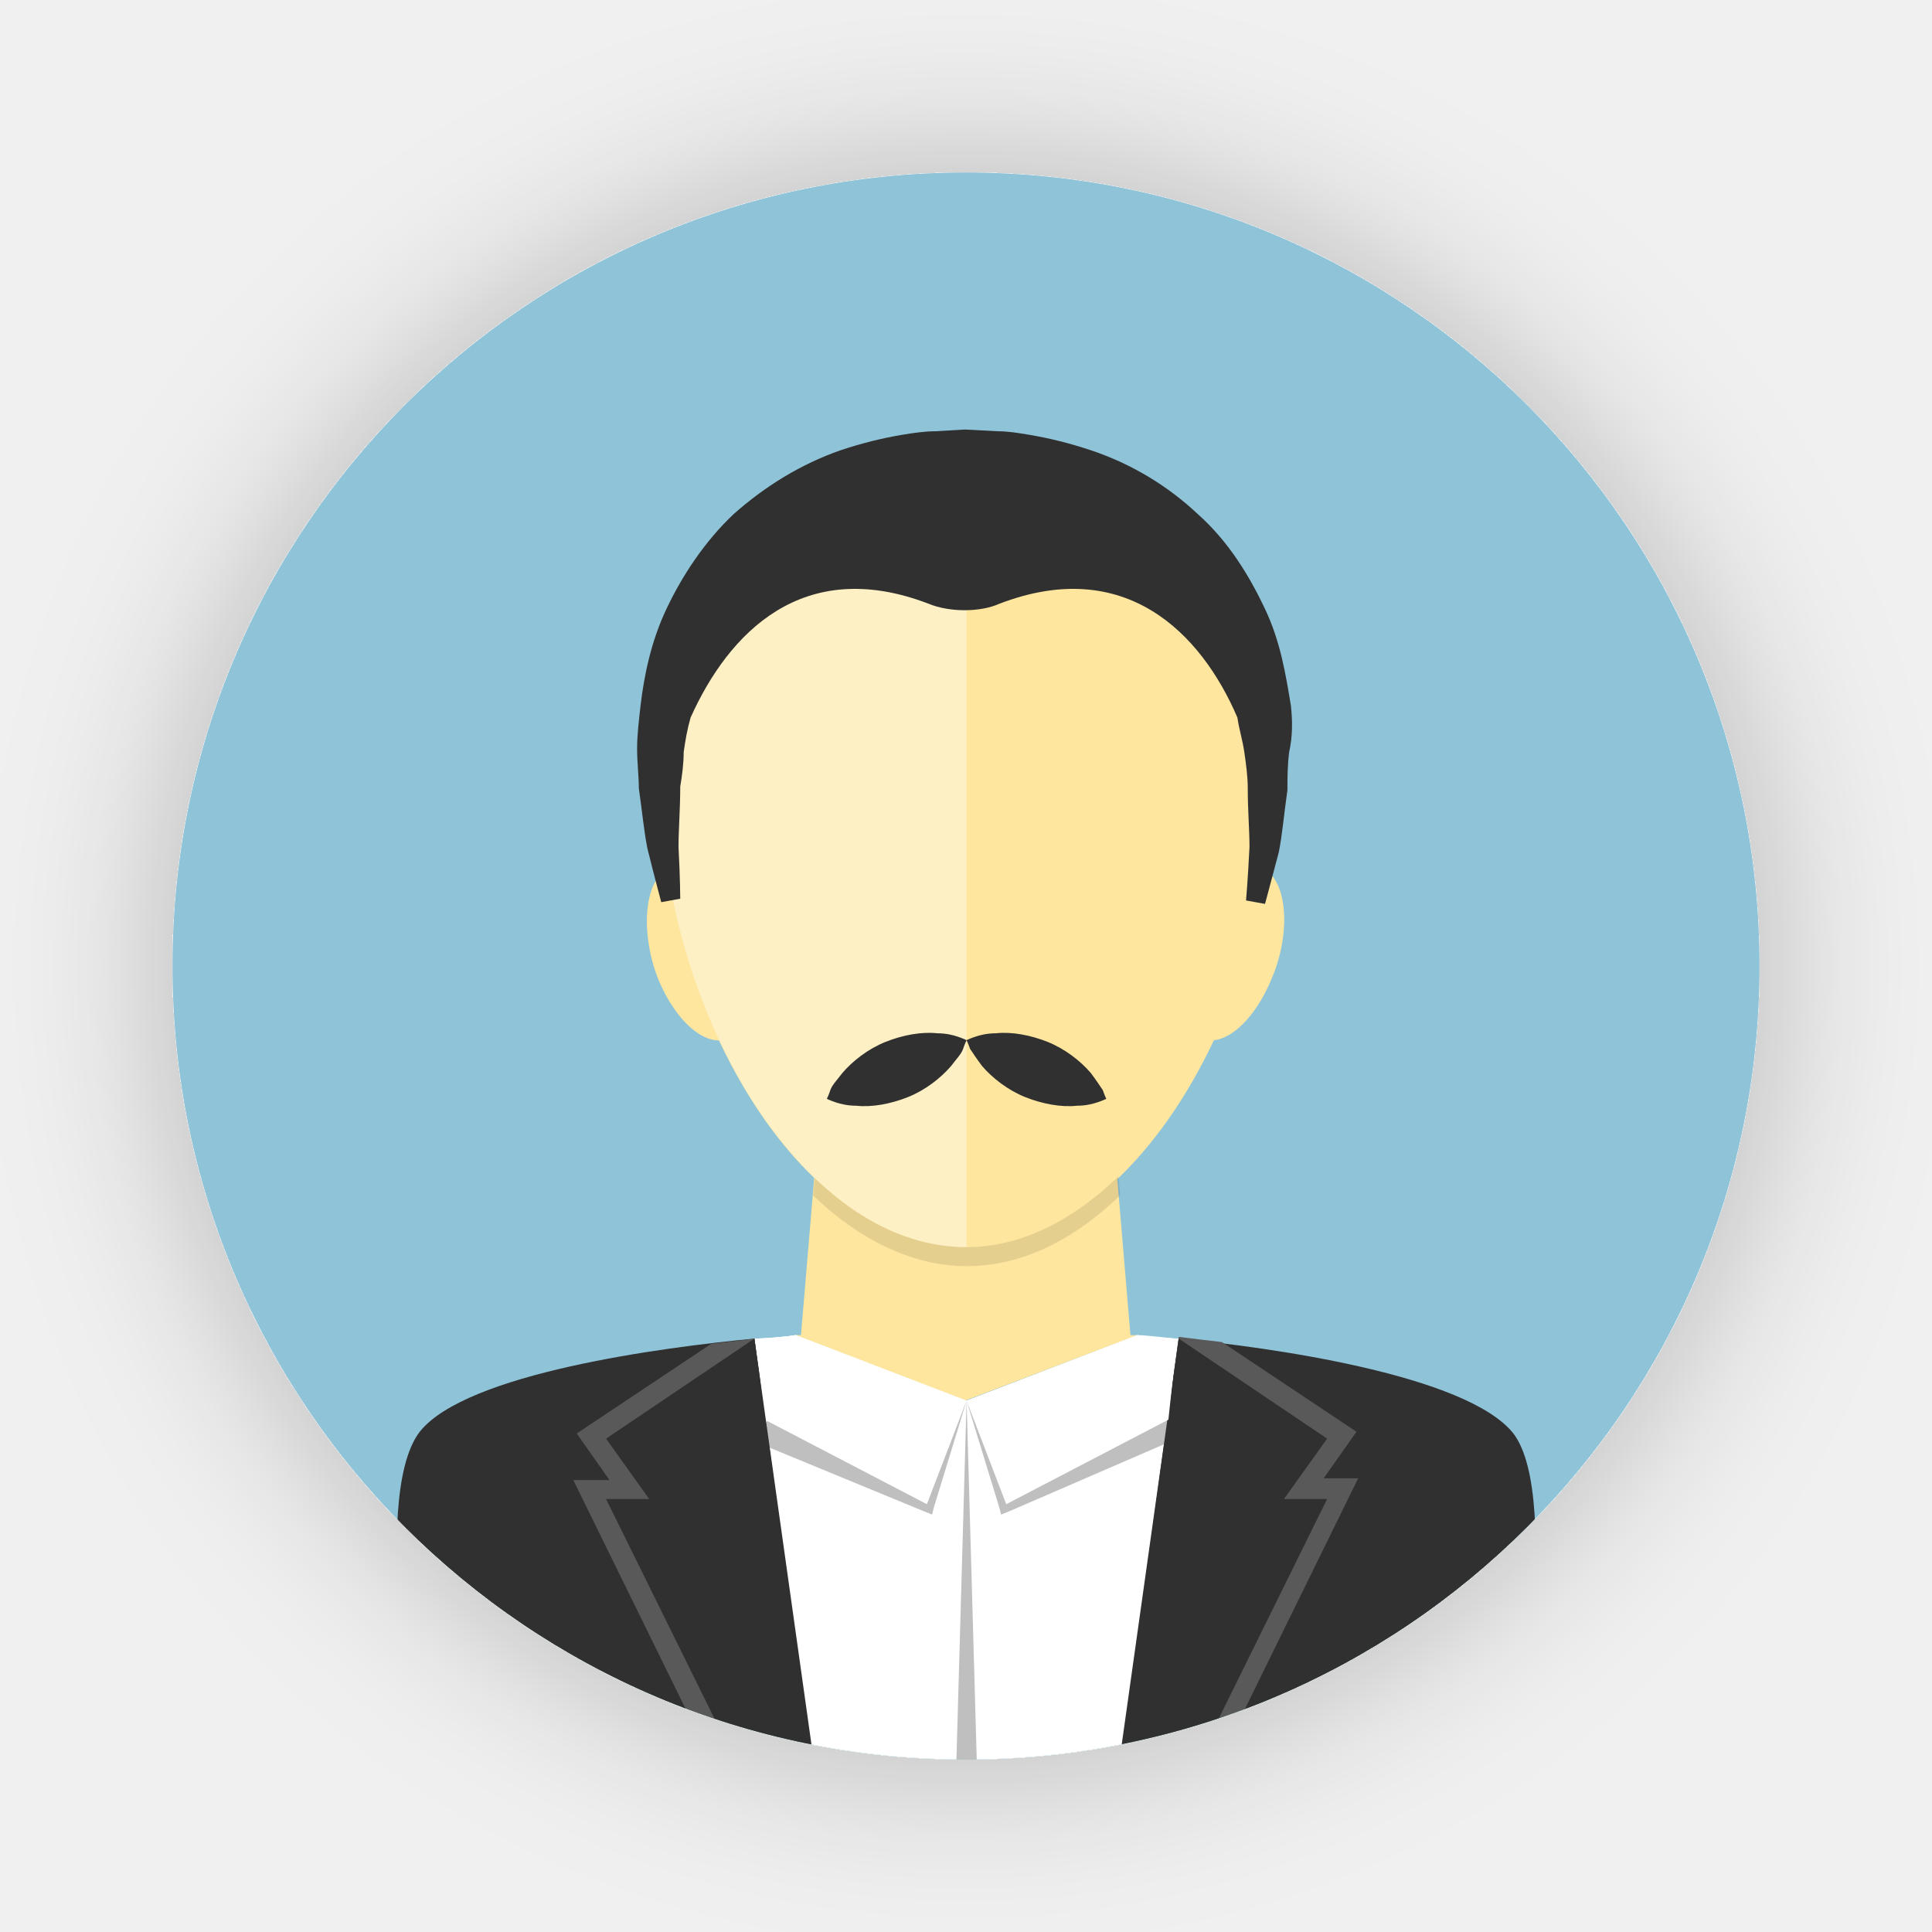
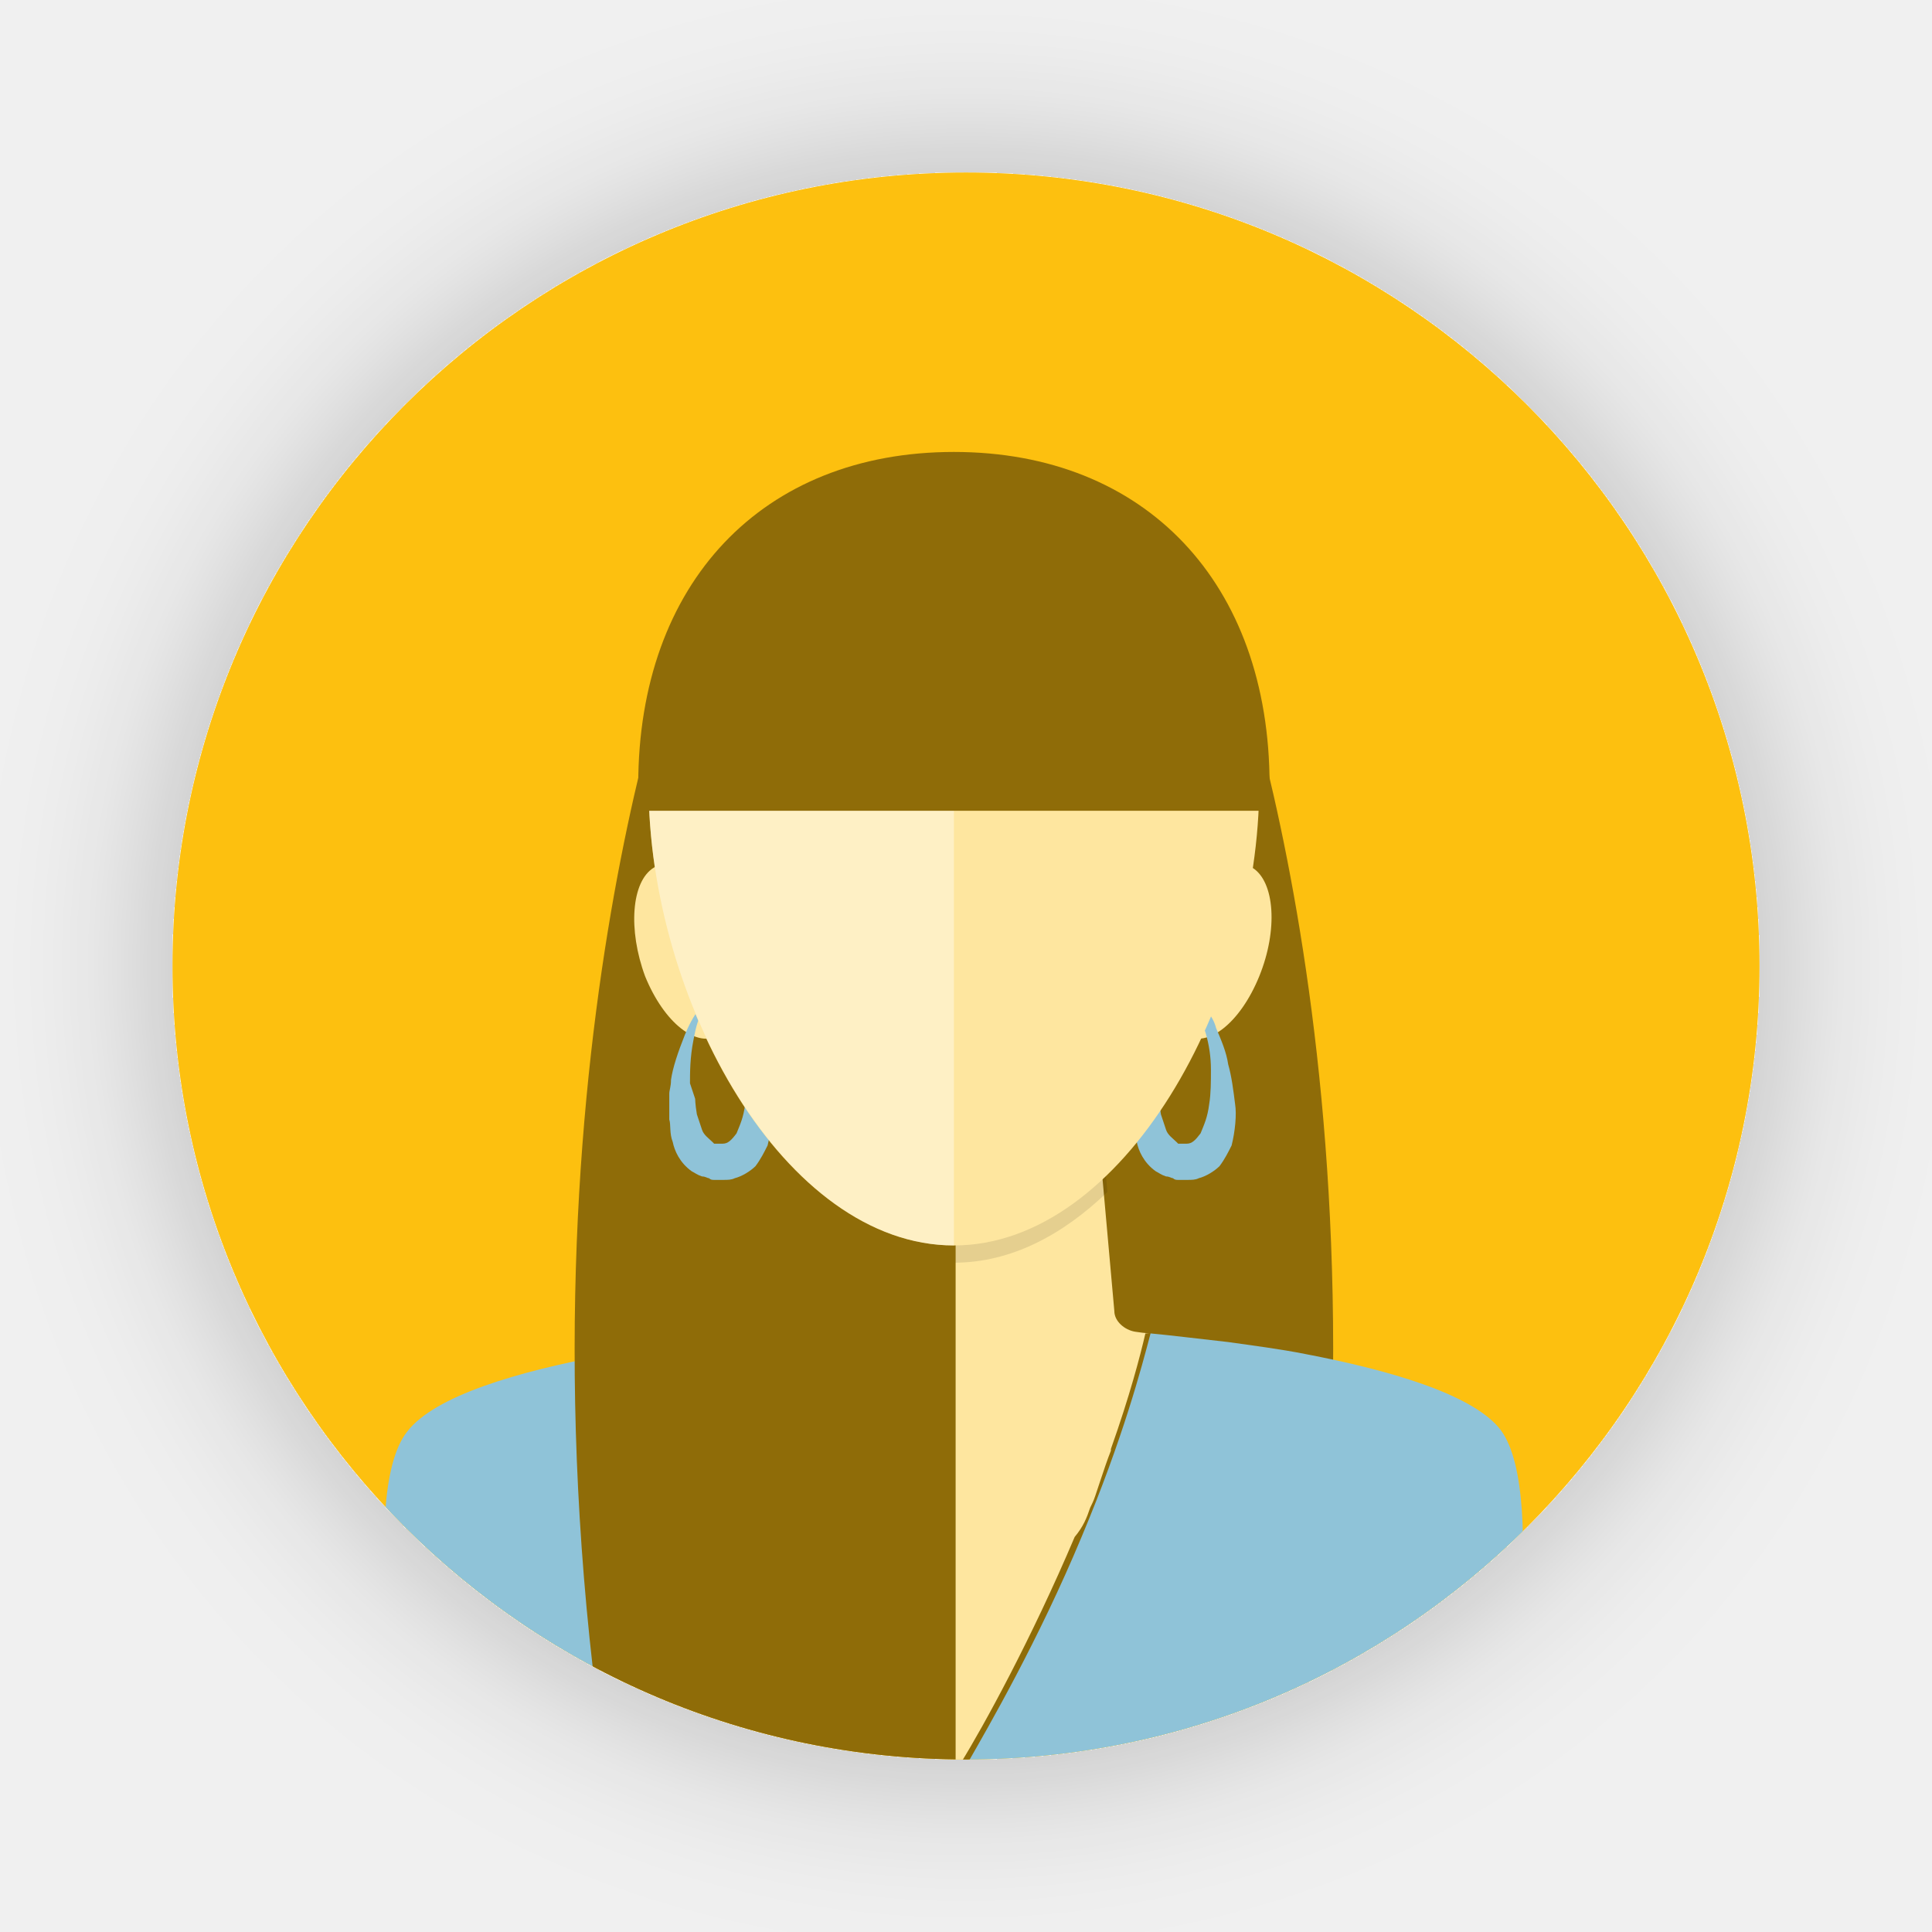
<svg xmlns="http://www.w3.org/2000/svg" width="112" height="112" viewBox="0 0 112 112" fill="none">
-   <g filter="url(#filter0_d_1151_192)">
-     <circle cx="56" cy="56" r="46" fill="#8FC3D8" />
-     <mask id="mask0_1151_192" style="mask-type:alpha" maskUnits="userSpaceOnUse" x="10" y="10" width="92" height="92">
-       <circle cx="56" cy="56" r="46" fill="#346178" />
+   <g filter="url(#filter0_d_1151_233)">
+     <circle cx="56" cy="56" r="46" fill="#FDC00F" />
+     <mask id="mask0_1151_233" style="mask-type:alpha" maskUnits="userSpaceOnUse" x="10" y="10" width="92" height="92">
+       <circle cx="56" cy="56" r="46" fill="#FDC00F" />
    </mask>
-     <g mask="url(#mask0_1151_192)">
-       <path d="M65.933 77.4L56.033 81.2L46.133 77.4C45.533 77.5 44.133 77.6 43.733 77.6L47.133 102.4H64.933L68.333 77.6C67.933 77.6 66.533 77.4 65.933 77.4Z" fill="white" />
-       <path d="M65.933 77.4C65.733 77.4 65.533 77.4 65.533 77.4L63.933 58.4H48.033L46.433 77.4C46.433 77.4 46.333 77.4 46.033 77.4L55.933 81.2L65.933 77.4Z" fill="#FEE69F" />
-       <path d="M73.333 50.4C72.033 49.6 70.133 51.1 69.033 53.8C67.933 56.5 68.133 59.3 69.433 60.1C70.733 60.9 72.633 59.4 73.733 56.7C74.833 54.1 74.633 51.2 73.333 50.4Z" fill="#FEE69F" />
-       <path d="M38.633 50.4C39.933 49.6 41.833 51.1 42.933 53.8C44.033 56.5 43.833 59.3 42.433 60.1C41.133 60.9 39.233 59.4 38.133 56.7C37.133 54.1 37.333 51.2 38.633 50.4Z" fill="#FEE69F" />
-       <path d="M73.733 45.6C73.733 58.1 65.833 72.3 56.033 72.3C46.233 72.3 38.333 58.2 38.333 45.6C38.333 33.1 46.233 26.9 56.033 26.9C65.833 26.9 73.733 33.1 73.733 45.6Z" fill="#FEE69F" />
-       <path opacity="0.4" d="M56.033 26.9C46.233 26.9 38.333 33.1 38.333 45.6C38.333 58.1 46.233 72.3 56.033 72.3V26.9Z" fill="white" />
-       <path opacity="0.1" d="M56.034 72.3C52.834 72.3 49.834 70.8 47.234 68.3L47.134 69.3C49.734 71.8 52.834 73.4 56.034 73.4C59.334 73.4 62.334 71.8 64.934 69.3L64.834 68.2C62.234 70.7 59.234 72.3 56.034 72.3Z" fill="black" />
-       <path d="M43.733 77.6L47.133 102.4H24.333C24.333 102.4 21.333 86.9 24.333 83C27.033 79.6 38.433 78.1 43.733 77.6ZM87.733 83.1C85.033 79.7 73.633 78.1 68.333 77.6L64.933 102.4H87.733C87.733 102.4 90.633 86.9 87.733 83.1Z" fill="#303030" />
-       <path d="M70.534 102.4L78.734 85.7H76.734L78.634 83L70.834 77.8C69.934 77.7 69.134 77.6 68.334 77.5L64.934 102.3H70.534V102.4Z" fill="#595959" />
-       <path d="M43.733 77.6C43.033 77.7 42.133 77.8 41.233 77.9L33.433 83.1L35.333 85.8H33.233L41.433 102.5H47.033L43.733 77.6Z" fill="#595959" />
-       <path d="M74.834 40.9C74.534 39.1 74.234 37.2 73.334 35.3C72.434 33.4 71.234 31.4 69.434 29.8C67.734 28.2 65.634 26.9 63.234 26.1C62.034 25.7 60.834 25.4 59.634 25.2C59.034 25.1 58.434 25 57.834 25L55.934 24.9L54.234 25C53.634 25 52.934 25.1 52.334 25.2C51.134 25.4 49.934 25.7 48.734 26.1C46.434 26.9 44.334 28.2 42.534 29.8C40.834 31.4 39.534 33.4 38.634 35.3C37.734 37.2 37.334 39.2 37.134 40.9C37.034 41.8 36.934 42.6 36.934 43.4C36.934 44.2 37.034 45 37.034 45.7C37.234 47.1 37.334 48.2 37.534 49.2C38.034 51.2 38.334 52.3 38.334 52.3L39.434 52.1C39.434 52.1 39.434 51 39.334 49.1C39.334 48.1 39.434 46.9 39.434 45.6C39.534 45 39.634 44.3 39.634 43.6C39.734 42.9 39.834 42.3 40.034 41.6C42.234 36.7 46.534 32.2 53.834 35C55.034 35.5 56.834 35.5 57.934 35C65.234 32.2 69.634 36.7 71.734 41.6C71.834 42.3 72.034 42.9 72.134 43.6C72.234 44.3 72.334 45 72.334 45.7C72.334 47 72.434 48.1 72.434 49.1C72.334 51.1 72.234 52.2 72.234 52.2L73.334 52.4C73.334 52.4 73.634 51.3 74.134 49.4C74.334 48.4 74.434 47.2 74.634 45.8C74.634 45.1 74.634 44.4 74.734 43.6C74.934 42.7 74.934 41.8 74.834 40.9Z" fill="#303030" />
-       <path d="M56.033 60.3C56.033 60.3 56.233 60.2 56.533 60.1C56.833 60 57.233 59.9 57.733 59.9C58.633 59.8 59.733 60 60.733 60.4C61.733 60.8 62.633 61.5 63.233 62.2C63.533 62.6 63.733 62.9 63.933 63.2C64.033 63.5 64.133 63.7 64.133 63.7C64.133 63.7 63.933 63.8 63.633 63.9C63.333 64 62.933 64.1 62.433 64.1C61.533 64.2 60.433 64 59.433 63.6C58.433 63.2 57.533 62.5 56.933 61.8C56.633 61.4 56.433 61.1 56.233 60.8C56.133 60.5 56.033 60.3 56.033 60.3Z" fill="#303030" />
-       <path d="M56.034 60.3C56.034 60.3 55.934 60.5 55.834 60.8C55.734 61.1 55.434 61.4 55.134 61.8C54.534 62.5 53.634 63.2 52.634 63.6C51.634 64 50.534 64.2 49.634 64.1C49.134 64.1 48.734 64 48.434 63.9C48.134 63.8 47.934 63.7 47.934 63.7C47.934 63.7 48.034 63.5 48.134 63.2C48.234 62.9 48.534 62.6 48.834 62.2C49.434 61.5 50.334 60.8 51.334 60.4C52.334 60 53.434 59.8 54.334 59.9C54.834 59.9 55.234 60 55.534 60.1C55.834 60.2 56.034 60.3 56.034 60.3Z" fill="#303030" />
-       <path d="M68.233 77.6C67.733 77.6 66.533 77.5 65.933 77.4L56.033 81.2L58.333 87.2L67.733 82.3L68.233 77.6Z" fill="white" />
-       <path d="M43.833 77.6C44.333 77.6 45.533 77.5 46.133 77.4L56.033 81.2L53.733 87.2L44.333 82.3L43.833 77.6Z" fill="white" />
-       <path d="M68.233 83.4L58.533 87.6L58.033 87.8L57.933 87.4L56.033 81.2L58.733 87.1L58.133 86.9L67.133 81.4L68.233 83.4Z" fill="#BFBFBF" />
-       <path d="M56.033 81.2L54.133 87.4L54.033 87.8L53.533 87.6L43.833 83.6L44.933 81.5L53.933 86.9L53.333 87.1L56.033 81.2Z" fill="#BFBFBF" />
-       <path d="M43.833 77.6C44.333 77.6 45.533 77.5 46.133 77.4L56.033 81.2L53.733 87.2L44.333 82.3L43.833 77.6Z" fill="white" />
-       <path d="M68.334 77.6L76.934 83.4L74.434 86.9H76.934L69.234 102.5H64.834L68.334 77.6ZM43.734 77.6L35.134 83.4L37.634 86.9H35.134L42.834 102.5H47.234L43.734 77.6Z" fill="#303030" />
-       <path d="M68.233 77.6C67.733 77.6 66.533 77.5 65.933 77.4L56.033 81.2L58.333 87.2L67.733 82.3L68.233 77.6Z" fill="white" />
-       <path d="M56.034 81.2L56.634 102.4H55.434L56.034 81.2Z" fill="#BFBFBF" />
+     <g mask="url(#mask0_1151_233)">
+       <path d="M70.799 35.5C70.799 35.5 81.399 62.5 75.499 102.3H55.199V35.5H70.799Z" fill="#8F6C08" />
+       <path d="M63.199 87.4C63.299 87.2 63.399 87 63.499 86.7C63.599 86.4 63.699 86.1 63.799 85.8C63.999 85.2 64.199 84.6 64.399 84.1V84C65.499 80.9 66.099 78.6 66.399 77.3C66.899 77.3 66.399 77.3 65.799 77.2C65.199 77.1 64.599 76.6 64.599 76L62.999 58.1H47.099L45.399 77.1C45.399 77.1 44.699 77.1 43.699 77.2C43.999 78.5 44.599 80.8 45.699 83.9C45.899 84.5 46.099 85.1 46.399 85.7C46.499 86 46.599 86.3 46.699 86.6C46.799 86.8 46.899 87 46.999 87.3C47.199 87.9 47.499 88.5 47.699 89.1C50.199 95.1 53.099 100.1 54.299 102.2H55.699C56.999 100.1 59.799 95 62.299 89.1C62.799 88.5 62.999 88 63.199 87.4Z" fill="#FEE69F" />
+       <path opacity="0.1" d="M55.299 72.1C52.099 72.1 49.099 70.6 46.499 68.1L46.399 69.1C48.999 71.6 52.099 73.2 55.299 73.2C58.599 73.2 61.599 71.6 64.199 69.1L64.099 68C61.499 70.6 58.499 72.1 55.299 72.1Z" fill="black" />
+       <path d="M43.899 77.4C42.799 77.5 41.199 77.7 39.399 77.9C37.999 78.1 36.499 78.3 34.899 78.6C30.099 79.5 25.199 80.9 23.599 83C20.599 86.8 23.599 102.4 23.599 102.4H43.599H54.599C53.299 100.3 50.499 95.2 47.999 89.3C45.499 83.4 44.399 79.3 43.899 77.4Z" fill="#8FC3D8" />
+       <path d="M86.999 82.9C85.399 80.8 80.399 79.4 75.699 78.5C74.199 78.2 72.599 78 71.199 77.8C69.399 77.6 67.799 77.4 66.699 77.3C66.199 79.2 65.099 83.4 62.699 89.1C60.199 95.1 57.299 100.1 56.099 102.2H67.099H87.099C86.999 102.3 89.899 86.8 86.999 82.9Z" fill="#8FC3D8" />
+       <path d="M39.799 35.5C39.799 35.5 29.199 62.5 35.099 102.3H55.399V35.5H39.799Z" fill="#8F6C08" />
+       <path d="M72.599 50.3C71.299 49.5 69.399 51 68.299 53.7C67.199 56.4 67.399 59.2 68.699 60C69.999 60.8 71.899 59.3 72.999 56.6C74.099 53.9 73.899 51.1 72.599 50.3Z" fill="#FEE69F" />
+       <path d="M37.899 50.3C39.199 49.5 41.099 51 42.199 53.7C43.299 56.4 43.099 59.2 41.699 60C40.399 60.8 38.499 59.3 37.399 56.6C36.399 53.9 36.599 51.1 37.899 50.3Z" fill="#FEE69F" />
+       <path d="M65.699 63.7C65.699 63.7 65.699 63.6 65.699 63.4C65.699 63.2 65.799 63 65.799 62.6C65.899 61.9 66.199 61 66.599 60C66.799 59.5 67.099 58.9 67.499 58.4C67.699 58.1 67.899 57.9 68.199 57.7C68.399 57.6 68.599 57.6 68.799 57.6C68.899 57.6 69.199 57.7 69.299 57.8C69.599 58 69.799 58.3 69.999 58.6C70.199 58.9 70.399 59.2 70.499 59.6C70.799 60.3 71.099 61 71.199 61.7C71.399 62.4 71.499 63.2 71.599 64C71.699 64.6 71.599 65.6 71.399 66.4C71.199 66.8 70.999 67.2 70.699 67.6C70.399 67.9 69.899 68.2 69.499 68.3C69.299 68.4 69.099 68.4 68.799 68.4H68.699H68.599H68.499H68.299C68.199 68.4 68.099 68.4 67.999 68.3C67.899 68.3 67.799 68.2 67.599 68.2C67.299 68.1 67.199 68 66.999 67.9C66.299 67.4 65.999 66.7 65.899 66.2C65.699 65.7 65.799 65.2 65.699 64.9C65.699 64.1 65.699 63.7 65.699 63.7ZM67.199 63.7C67.199 63.7 67.199 64 67.299 64.6C67.399 64.9 67.499 65.2 67.599 65.5C67.699 65.8 67.999 66 68.199 66.2L68.299 66.3C68.299 66.3 68.299 66.3 68.399 66.3H68.599H68.699C68.699 66.3 68.799 66.3 68.599 66.3C68.699 66.3 68.799 66.3 68.799 66.3C69.099 66.3 69.299 66.1 69.599 65.7C69.799 65.2 69.999 64.8 70.099 64C70.199 63.4 70.199 62.7 70.199 62C70.199 61.3 70.099 60.6 69.899 59.9C69.699 59.3 69.499 58.6 68.999 58.2C68.499 57.7 67.899 58.2 67.599 58.7C67.299 59.2 67.199 59.8 67.099 60.3C66.899 61.3 66.899 62.2 66.899 62.8C67.099 63.4 67.199 63.7 67.199 63.7Z" fill="#8FC3D8" />
+       <path d="M38.799 63.7C38.799 63.7 38.799 63.6 38.799 63.4C38.799 63.2 38.899 63 38.899 62.6C38.999 61.9 39.299 61 39.699 60C39.899 59.5 40.199 58.9 40.599 58.4C40.799 58.1 40.999 57.9 41.299 57.7C41.499 57.6 41.699 57.6 41.899 57.6C41.999 57.6 42.299 57.7 42.399 57.8C42.699 58 42.899 58.3 43.099 58.6C43.299 58.9 43.499 59.2 43.599 59.6C43.899 60.3 44.099 61 44.299 61.7C44.499 62.4 44.599 63.2 44.699 64C44.799 64.6 44.699 65.6 44.499 66.4C44.299 66.8 44.099 67.2 43.799 67.6C43.499 67.9 42.999 68.2 42.599 68.3C42.399 68.4 42.199 68.4 41.899 68.4H41.799H41.699H41.599H41.399C41.299 68.4 41.199 68.4 41.099 68.3C40.999 68.3 40.899 68.2 40.699 68.2C40.399 68.1 40.299 68 40.099 67.9C39.399 67.4 39.099 66.7 38.999 66.2C38.799 65.7 38.899 65.2 38.799 64.9C38.799 64.1 38.799 63.7 38.799 63.7ZM40.299 63.7C40.299 63.7 40.299 64 40.399 64.6C40.499 64.9 40.599 65.2 40.699 65.5C40.799 65.8 41.099 66 41.299 66.2L41.399 66.3C41.399 66.3 41.399 66.3 41.499 66.3H41.699H41.799C41.799 66.3 41.899 66.3 41.699 66.3C41.799 66.3 41.899 66.3 41.899 66.3C42.199 66.3 42.399 66.1 42.699 65.7C42.899 65.2 43.099 64.8 43.199 64C43.299 63.4 43.299 62.7 43.299 62C43.299 61.3 43.199 60.6 42.999 59.9C42.799 59.3 42.599 58.6 42.099 58.2C41.599 57.7 40.999 58.2 40.699 58.7C40.399 59.2 40.299 59.8 40.199 60.3C39.999 61.3 39.999 62.2 39.999 62.8C40.199 63.4 40.299 63.7 40.299 63.7Z" fill="#8FC3D8" />
+       <path d="M72.999 45.5C72.999 58 65.099 72.2 55.299 72.2C45.499 72.2 37.599 58.1 37.599 45.5C37.599 33 45.499 26.8 55.299 26.8C65.099 26.8 72.999 32.9 72.999 45.5Z" fill="#FEE69F" />
+       <path opacity="0.4" d="M55.299 26.8C45.499 26.8 37.599 33 37.599 45.5C37.599 58 45.499 72.2 55.299 72.2V26.8Z" fill="white" />
+       <path d="M55.299 26.2C44.199 26.2 36.999 33.8 36.999 45.5C36.999 46 36.999 46.5 36.999 47H37.599H72.999H73.599C73.599 46.5 73.599 46 73.599 45.5C73.599 33.8 66.399 26.2 55.299 26.2Z" fill="#8F6C08" />
    </g>
  </g>
  <defs>
-     <filter id="filter0_d_1151_192" x="0" y="0" width="112" height="112" filterUnits="userSpaceOnUse" color-interpolation-filters="sRGB">
+     <filter id="filter0_d_1151_233" x="0" y="0" width="112" height="112" filterUnits="userSpaceOnUse" color-interpolation-filters="sRGB">
      <feFlood flood-opacity="0" result="BackgroundImageFix" />
      <feColorMatrix in="SourceAlpha" type="matrix" values="0 0 0 0 0 0 0 0 0 0 0 0 0 0 0 0 0 0 127 0" result="hardAlpha" />
      <feOffset />
      <feGaussianBlur stdDeviation="5" />
      <feComposite in2="hardAlpha" operator="out" />
      <feColorMatrix type="matrix" values="0 0 0 0 0 0 0 0 0 0 0 0 0 0 0 0 0 0 0.25 0" />
-       <feBlend mode="normal" in2="BackgroundImageFix" result="effect1_dropShadow_1151_192" />
-       <feBlend mode="normal" in="SourceGraphic" in2="effect1_dropShadow_1151_192" result="shape" />
+       <feBlend mode="normal" in2="BackgroundImageFix" result="effect1_dropShadow_1151_233" />
+       <feBlend mode="normal" in="SourceGraphic" in2="effect1_dropShadow_1151_233" result="shape" />
    </filter>
  </defs>
</svg>
